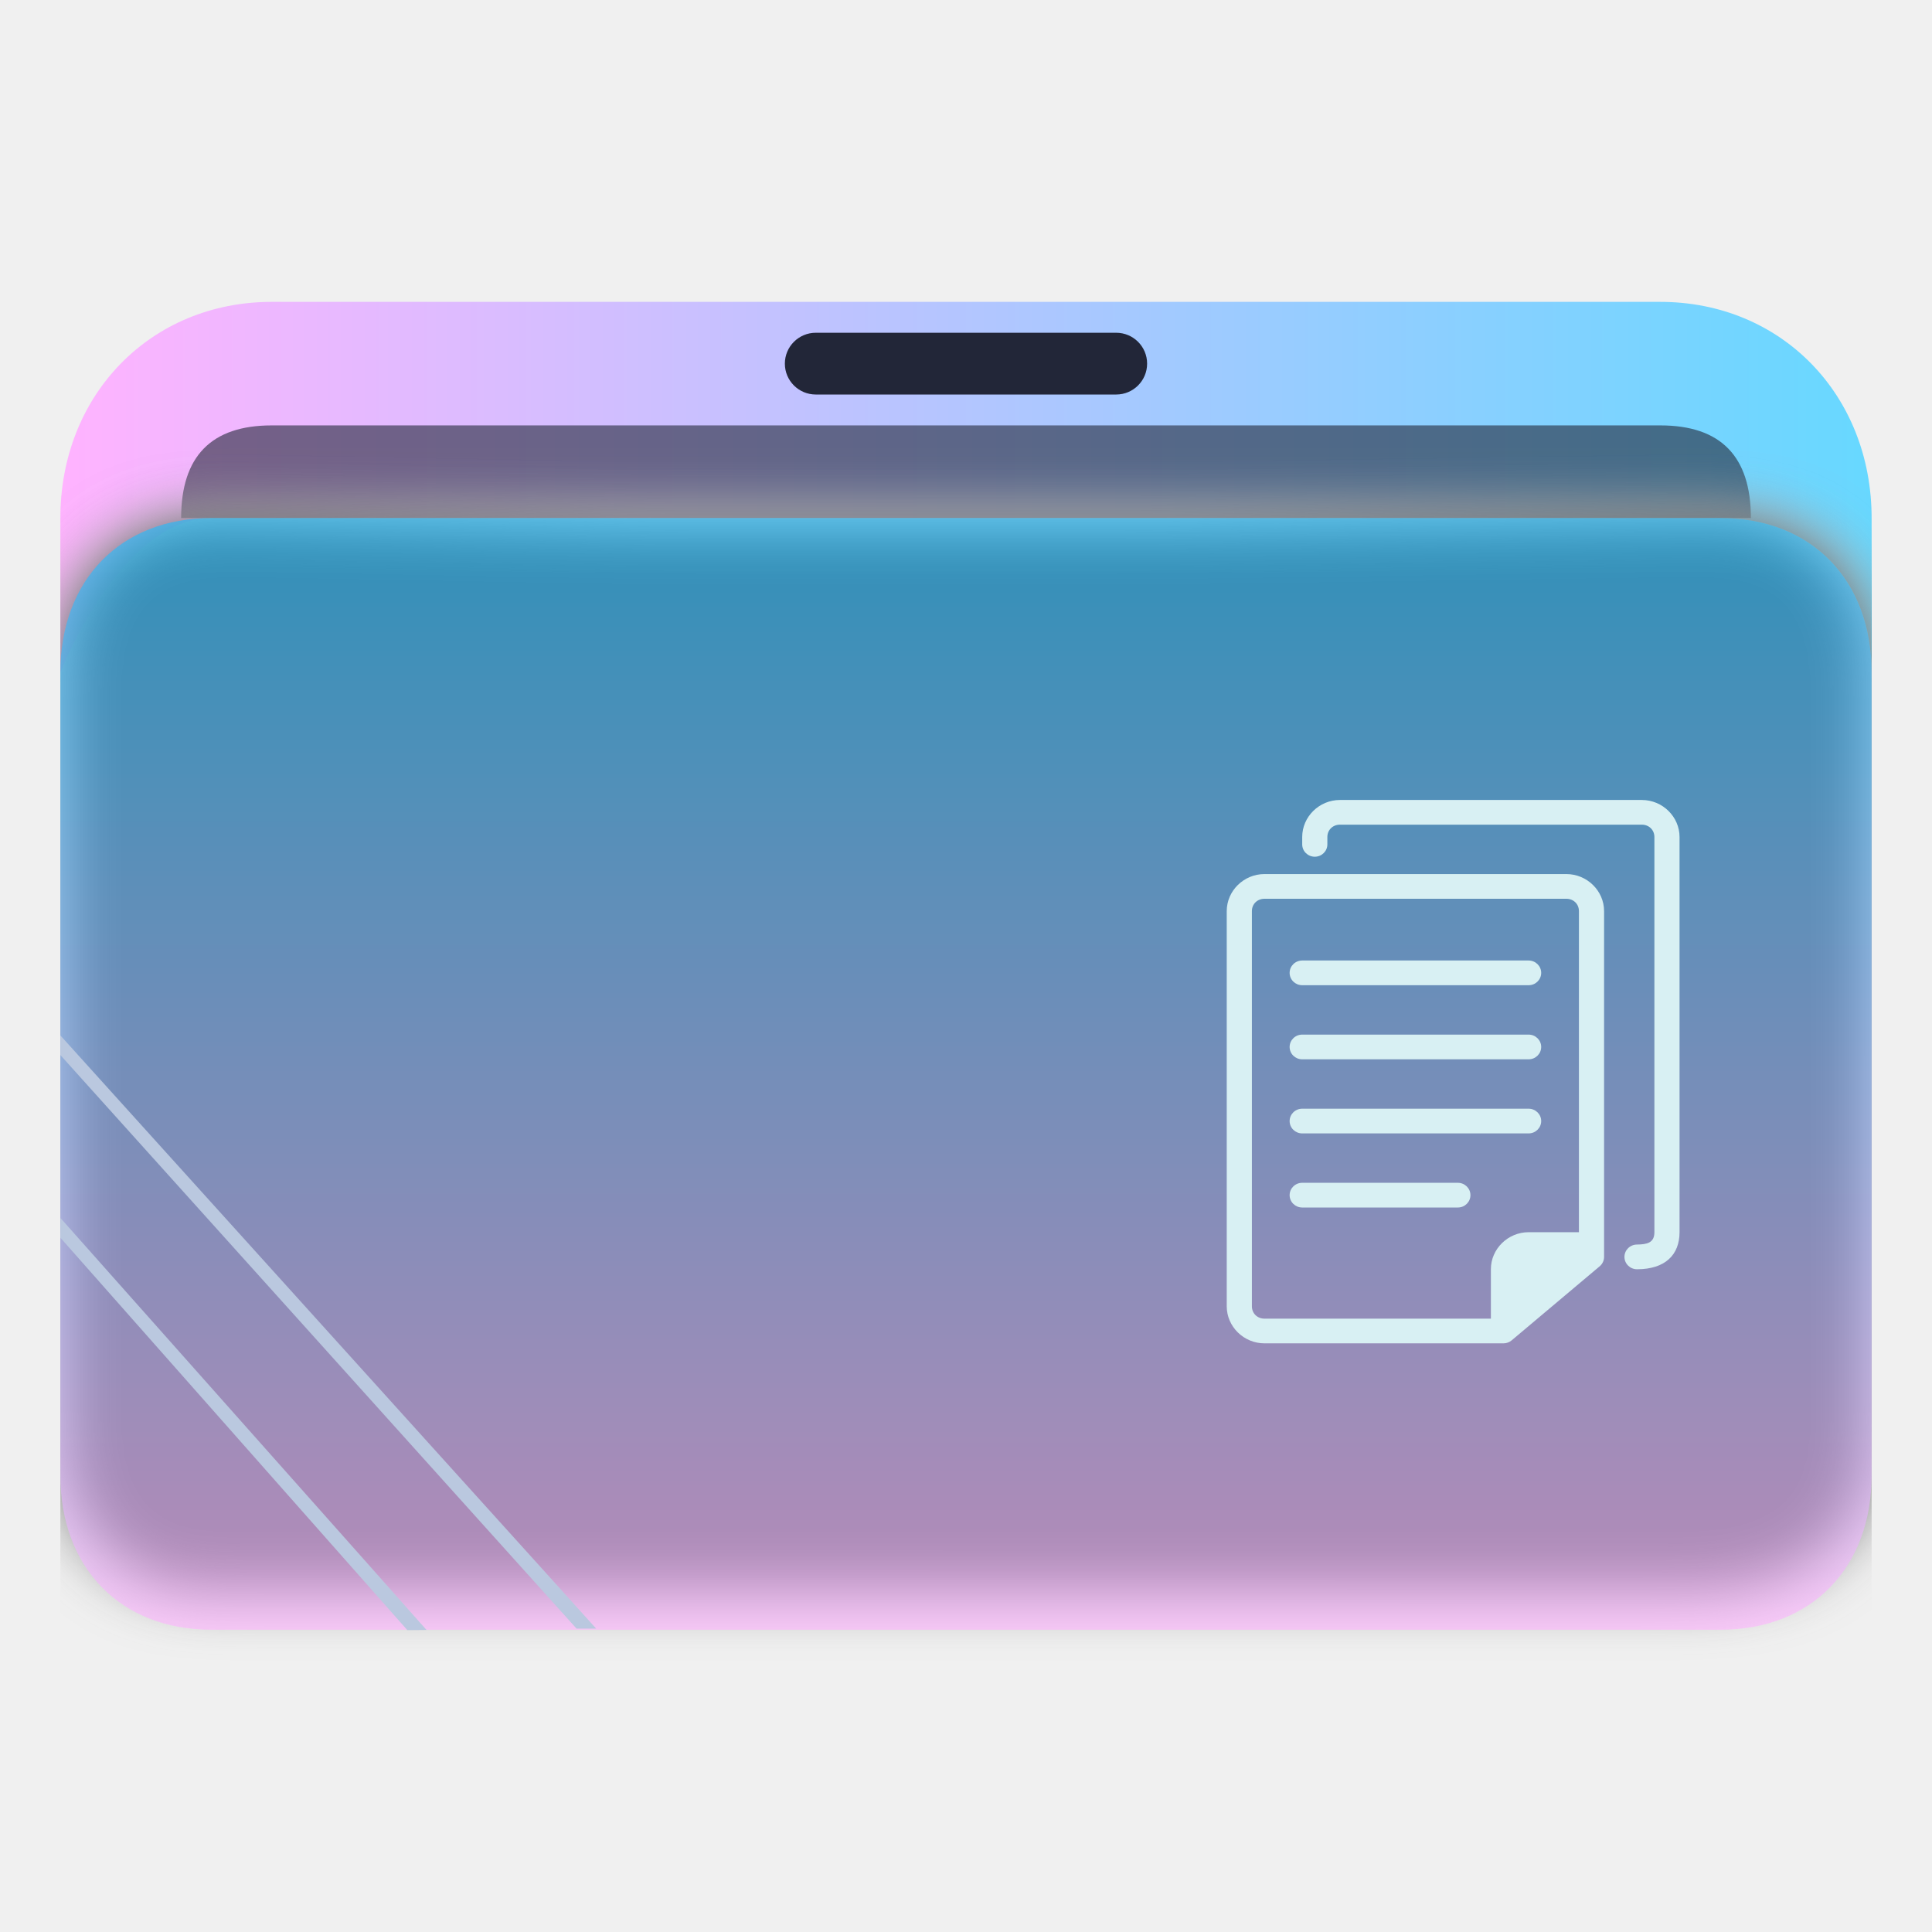
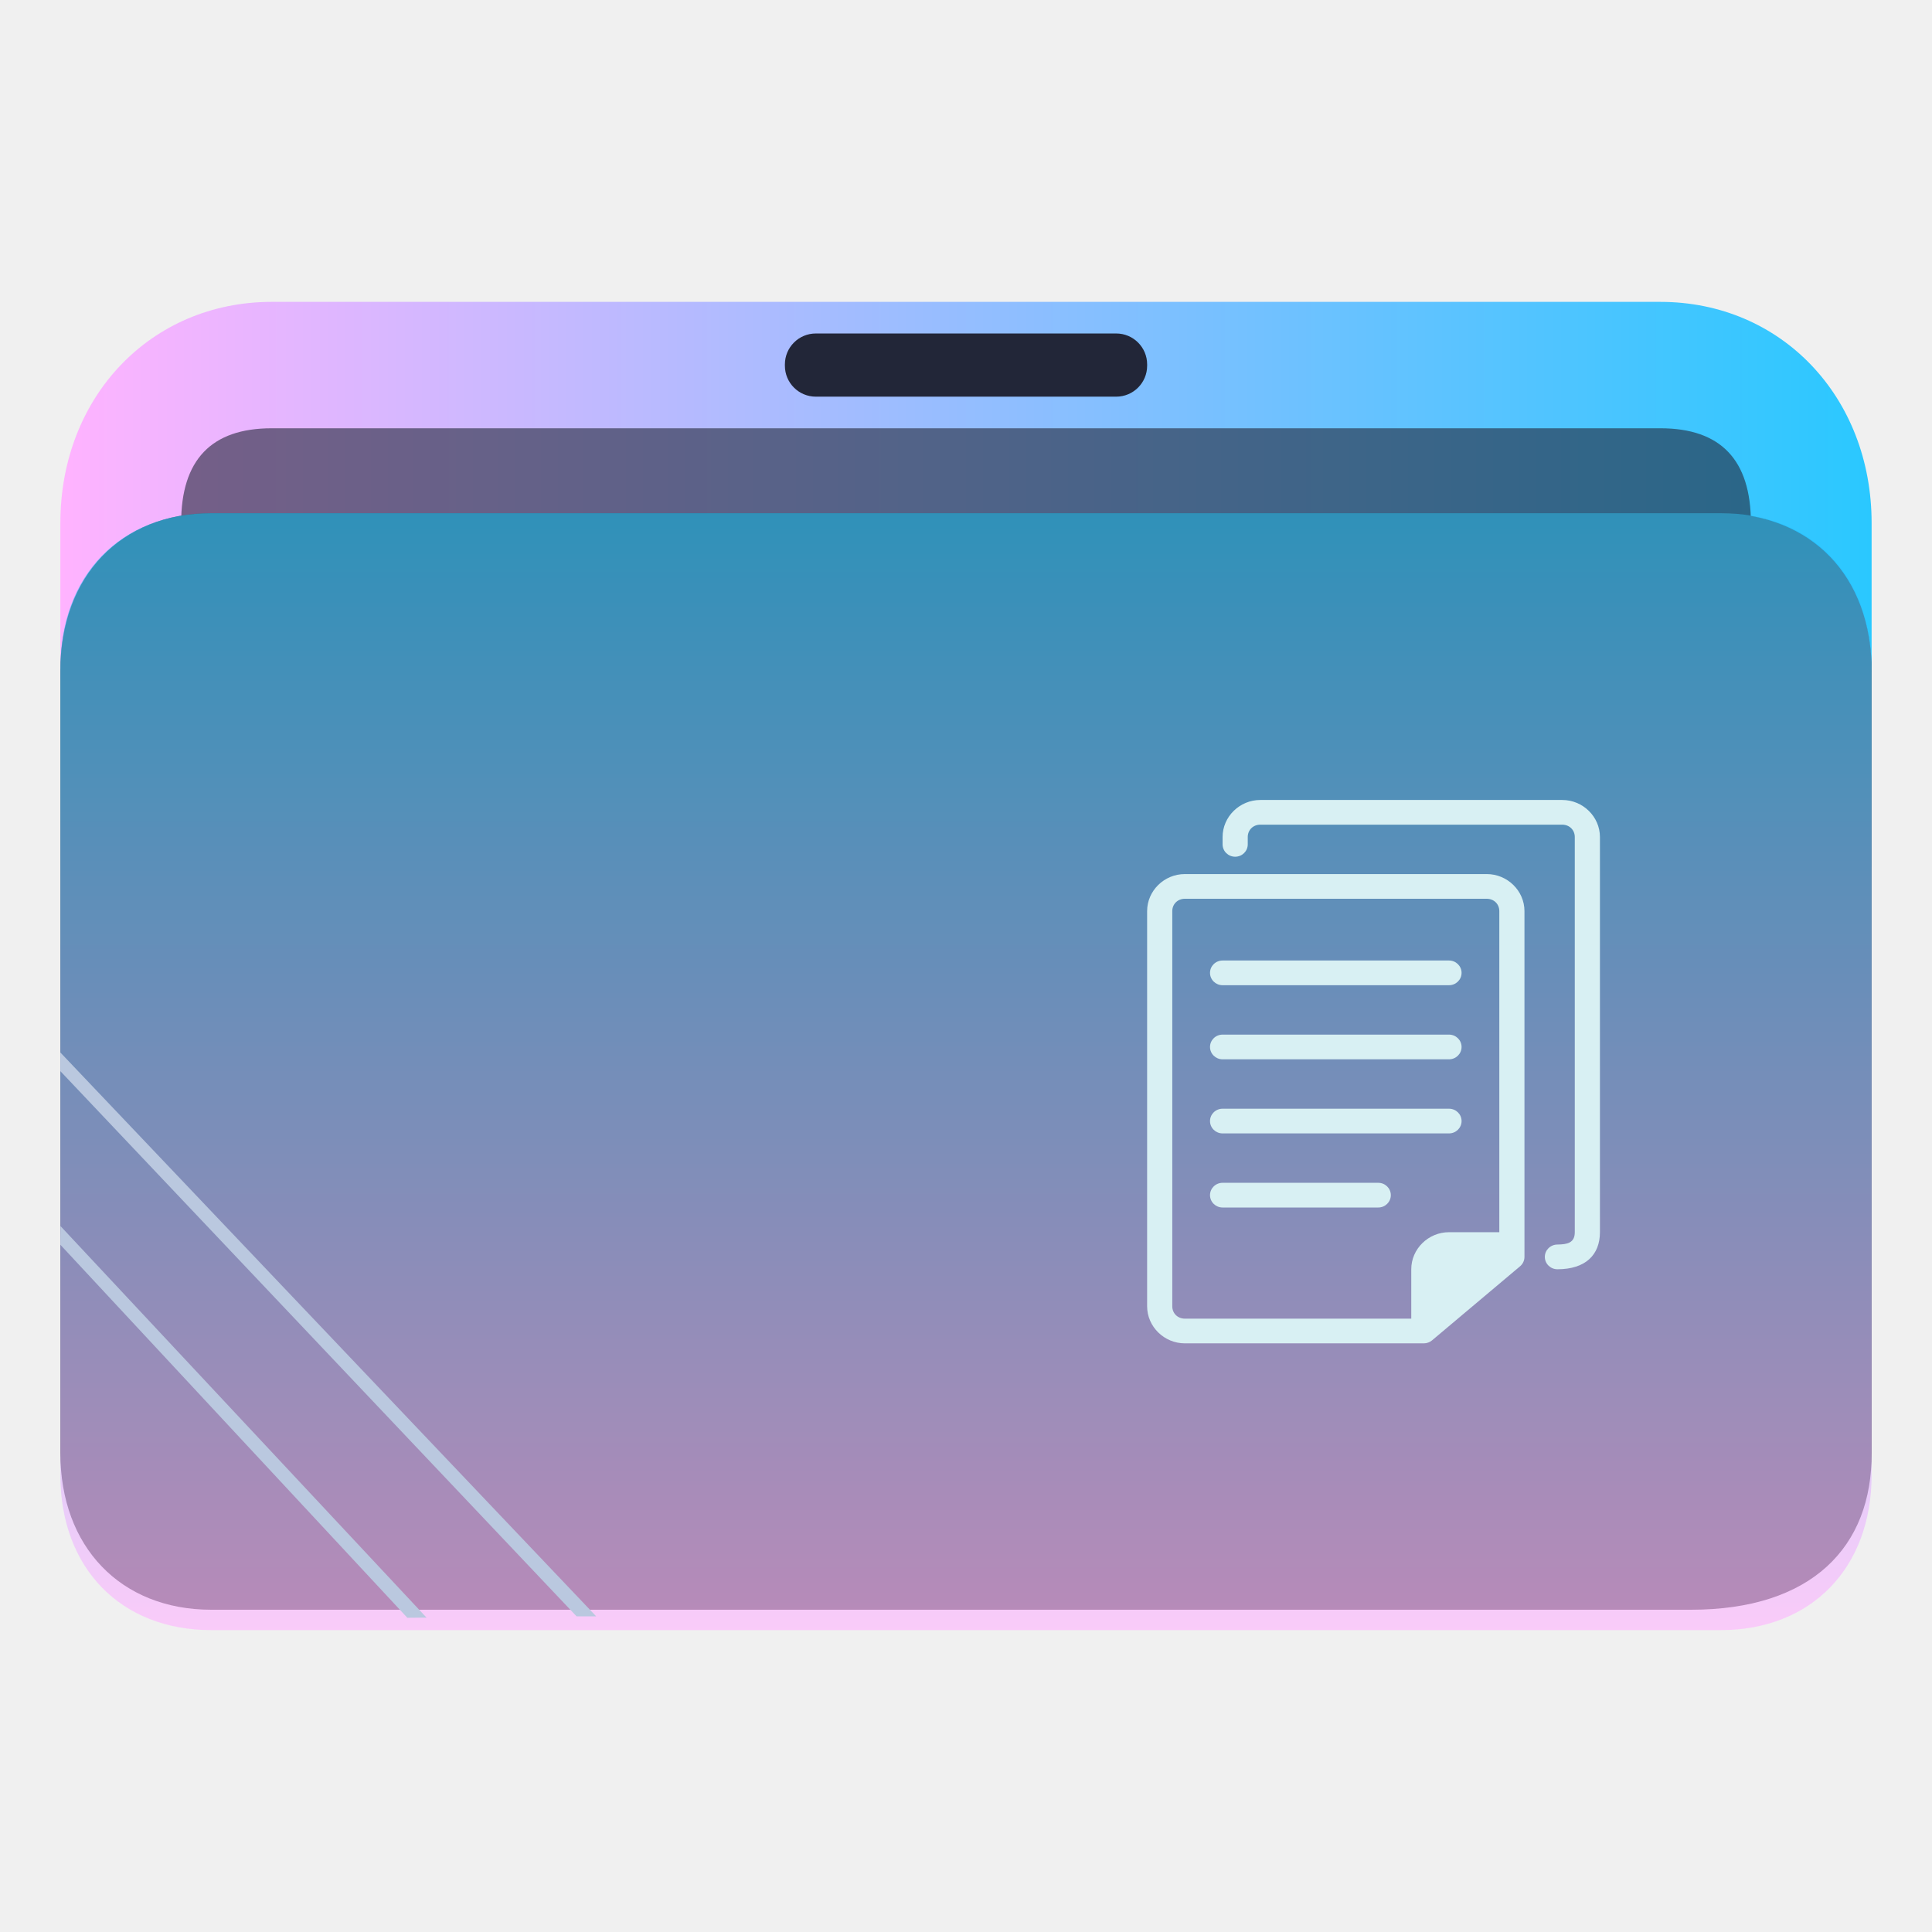
<svg xmlns="http://www.w3.org/2000/svg" xmlns:xlink="http://www.w3.org/1999/xlink" width="64" version="1.1" height="64" id="svg17">
  <defs id="defs5455">
+     <linearGradient id="linearGradient2">
+       <stop style="stop-color:#ffb3ff;stop-opacity:1;" offset="0" id="stop1" />
+       <stop style="stop-color:#2ac8ff;stop-opacity:1;" offset="1" id="stop2" />
+     </linearGradient>
    <linearGradient id="linearGradient6823">
      <stop style="stop-color:#ffb3ff;stop-opacity:1;" offset="0" id="stop6819" />
      <stop style="stop-color:#00bdff;stop-opacity:1;" offset="1" id="stop6821" />
    </linearGradient>
-     <linearGradient xlink:href="#linearGradient2303" id="linearGradient1419" x1="0.529" y1="5.027" x2="16.404" y2="5.027" gradientUnits="userSpaceOnUse" gradientTransform="matrix(3.779602,0,0,3.866275,384.5714,480.4999)" />
    <clipPath clipPathUnits="userSpaceOnUse" id="clipPath79425-9-5-3">
      <rect style="opacity:0.5;fill:#000000;fill-opacity:1;stroke:none;stroke-width:0.856;stroke-dasharray:none;stroke-opacity:1;paint-order:stroke fill markers" id="rect79427-1-9-6" width="26.418" height="29.038" x="-16.228" y="-6.485" />
    </clipPath>
-     <filter style="color-interpolation-filters:sRGB" id="filter77953-2-4-7" x="-0.041" y="-0.067" width="1.081" height="1.135">
-       <feGaussianBlur stdDeviation="0.446" id="feGaussianBlur77955-7-9-5" />
-     </filter>
    <clipPath clipPathUnits="userSpaceOnUse" id="clipPath79425-9-5-5">
      <rect style="opacity:0.5;fill:#000000;fill-opacity:1;stroke:none;stroke-width:0.856;stroke-dasharray:none;stroke-opacity:1;paint-order:stroke fill markers" id="rect79427-1-9-62" width="26.418" height="29.038" x="-16.228" y="-6.485" />
    </clipPath>
-     <filter style="color-interpolation-filters:sRGB" id="filter77953-2-4-9" x="-0.041" y="-0.065" width="1.081" height="1.13">
-       <feGaussianBlur stdDeviation="0.446" id="feGaussianBlur77955-7-9-1" />
-     </filter>
-     <linearGradient xlink:href="#linearGradient6823" id="linearGradient1662" gradientUnits="userSpaceOnUse" gradientTransform="matrix(3.775718,0,0,3.90327,384.5766,479.8931)" x1="9.326" y1="14.832" x2="9.326" y2="4.27" />
-     <linearGradient id="linearGradient2303">
-       <stop style="stop-color:#ffb3ff;stop-opacity:1;" offset="0" id="stop2299" />
-       <stop style="stop-color:#67d8ff;stop-opacity:1;" offset="1" id="stop2301" />
-     </linearGradient>
+     <linearGradient xlink:href="#linearGradient2" id="linearGradient1419-3" x1="0.529" y1="5.027" x2="16.404" y2="5.027" gradientUnits="userSpaceOnUse" gradientTransform="matrix(3.779602,0,0,3.866274,384.5714,480.4998)" />
+     <clipPath clipPathUnits="userSpaceOnUse" id="clipPath79425-9-5-5-6">
+       <rect style="opacity:0.5;fill:#000000;fill-opacity:1;stroke:none;stroke-width:0.856;stroke-dasharray:none;stroke-opacity:1;paint-order:stroke fill markers" id="rect79427-1-9-62-7" width="26.418" height="29.038" x="-16.228" y="-6.485" />
+     </clipPath>
+     <linearGradient xlink:href="#linearGradient6823" id="linearGradient1662-5" gradientUnits="userSpaceOnUse" gradientTransform="matrix(3.775718,0,0,3.90327,384.5766,479.8931)" x1="9.326" y1="14.832" x2="9.326" y2="4.27" />
  </defs>
  <g id="layer1" transform="translate(-384.5714,-483.798)">
    <g id="g4" transform="matrix(0.2479861,0,0,0.213464,389.9221,511.1248)" />
-     <path id="path32082-9" style="fill:url(#linearGradient1419);fill-opacity:1.0;stroke:none;stroke-width:5.117;stroke-linecap:round;stroke-linejoin:round;stroke-opacity:0.03" d="m 393.571,493.798 c -4,0 -7,3.069 -7,7.161 v 5.115 c 0,0 2,-5.115 5,-5.115 h 8 12 6 24 c 3,0 5,2.046 5,5.115 v 0 0 -5.115 c 0,-4.092 -3,-7.161 -7,-7.161 h -24.071 -5.929 -9 z" />
-     <rect x="410.571" y="494.821" width="12" height="2.046" ry="1.025" stroke-width="3.419" style="fill:#222638;fill-opacity:1;paint-order:stroke markers fill" id="rect12-5-9-3-9" />
-     <path d="m 418.305,497.89 h -3.467 -4.333 -16.933 c -2,0 -3,1.023 -3,3.069 v 0 0 h 52 v 0 0 c 0,-2.046 -1,-3.069 -3,-3.069 z" style="fill:#222638;fill-opacity:1;stroke-width:2.339;paint-order:markers stroke fill" id="path8-7-2-9-6-1-7-5" opacity="0.6" />
-     <path style="display:inline;fill:#ffffff;fill-opacity:1;stroke:none;stroke-width:2.778;stroke-linecap:round;stroke-linejoin:round;stroke-opacity:0.03;filter:url(#filter77953-2-4-7)" d="m -14.026,3.079 h 6.166 4.845 3.083 7.928 c 1.321,0 2.202,0.944 2.202,2.359 l -0.008,11.196 c 0.008,1.415 -1.497,2.225 -2.634,2.232 L -14.026,18.993 c -1.321,0.008 -2.202,-0.944 -2.202,-2.359 l 1e-6,-11.323 c -1e-6,-1.288 0.882,-2.216 2.202,-2.232 z" id="path1611-1-8-0-7-3" clip-path="url(#clipPath79425-9-5-3)" transform="matrix(2.270514,0,0,2.168187,423.4168,494.2818)" />
-     <path style="display:inline;fill:#4f4f4f;fill-opacity:1;stroke:none;stroke-width:2.778;stroke-linecap:round;stroke-linejoin:round;stroke-opacity:0.03;filter:url(#filter77953-2-4-9)" d="m -14.026,2.501 6.167,0.121 H -3.015 0.068 L 7.988,2.501 C 9.31,2.516 10.19,3.444 10.19,4.874 l -2.06e-4,11.76 c 0.008,1.415 -0.873,2.359 -2.634,2.359 H -14.026 c -1.321,0 -2.202,-0.944 -2.202,-2.359 V 4.874 c 0,-1.424 0.881,-2.373 2.201,-2.373 z" id="path1611-1-8-0-7-2" clip-path="url(#clipPath79425-9-5-5)" transform="matrix(2.271201,0,0,2.155042,423.428,495.5685)" />
-     <path d="m 418.571,500.959 h -4 -5 -18 c -3,0 -5,2.046 -5,5.115 v 26.596 c 0,3.069 2,5.115 5,5.115 h 50 c 3,0 5,-2.046 5,-5.115 v -26.596 c 0,-3.069 -2,-5.115 -5,-5.115 z" style="fill:url(#linearGradient1662);fill-opacity:1;stroke-width:3.838;paint-order:markers stroke fill" id="path8-7-2-9-6-1-9" opacity="0.6" />
-     <path d="m 386.571,518.748 17.1,19 h -10e-6 0.65 l -17.75,-19.65 v 0 0 z" id="path2653-4" style="fill:#bac8df;fill-opacity:1;stroke-width:0.481" />
-     <path d="m 386.571,524.798 11.485,12.989 -1e-5,0.011 0.65,-0.006 v 0.006 l -12.13,-13.65 v 0 0 z" id="path2653-4-3" style="fill:#bac8df;fill-opacity:1;stroke-width:0.33" />
-     <g transform="matrix(0.416667,0,0,0.4090909,422.7087,534.0253)" id="g14-6-5" style="fill:#d8f0f3;fill-opacity:1">
-       <path style="color:#000000;font-style:normal;font-variant:normal;font-weight:normal;font-stretch:normal;font-size:medium;line-height:normal;font-family:sans-serif;font-variant-ligatures:normal;font-variant-position:normal;font-variant-caps:normal;font-variant-numeric:normal;font-variant-alternates:normal;font-variant-east-asian:normal;font-feature-settings:normal;font-variation-settings:normal;text-indent:0;text-align:start;text-decoration:none;text-decoration-line:none;text-decoration-style:solid;text-decoration-color:#000000;letter-spacing:normal;word-spacing:normal;text-transform:none;writing-mode:lr-tb;direction:ltr;text-orientation:mixed;dominant-baseline:auto;baseline-shift:baseline;text-anchor:start;white-space:normal;shape-padding:0;shape-margin:0;inline-size:0;clip-rule:nonzero;display:inline;overflow:visible;visibility:visible;opacity:1;isolation:auto;mix-blend-mode:normal;color-interpolation:sRGB;color-interpolation-filters:linearRGB;solid-color:#000000;solid-opacity:1;fill:#d8f0f3;fill-opacity:1;fill-rule:nonzero;stroke:none;stroke-linecap:round;stroke-linejoin:round;stroke-miterlimit:4;stroke-dasharray:none;stroke-dashoffset:0;stroke-opacity:1;color-rendering:auto;image-rendering:auto;shape-rendering:auto;text-rendering:auto;enable-background:accumulate;stop-color:#000000;stop-opacity:1" d="m 9,-52 c -1.645,0 -3,1.355 -3,3 v 32 c 0,1.645 1.355,3 3,3 h 19 c 0.239,3.8e-5 0.469,-0.085 0.65,-0.24 l 7,-6 c 0.222,-0.19 0.35,-0.468 0.35,-0.76 v -28 c 0,-1.645 -1.355,-3 -3,-3 z m 0,2 h 24 c 0.571,0 1,0.429 1,1 v 26 h -4 c -1.645,0 -3,1.355 -3,3 v 4 h -18 c -0.571,0 -1,-0.429 -1,-1 v -32 c 0,-0.571 0.429,-1 1,-1 z m 24.465,29 z" id="path2-2-6" />
-       <path style="color:#000000;font-style:normal;font-variant:normal;font-weight:normal;font-stretch:normal;font-size:medium;line-height:normal;font-family:sans-serif;font-variant-ligatures:normal;font-variant-position:normal;font-variant-caps:normal;font-variant-numeric:normal;font-variant-alternates:normal;font-variant-east-asian:normal;font-feature-settings:normal;font-variation-settings:normal;text-indent:0;text-align:start;text-decoration:none;text-decoration-line:none;text-decoration-style:solid;text-decoration-color:#000000;letter-spacing:normal;word-spacing:normal;text-transform:none;writing-mode:lr-tb;direction:ltr;text-orientation:mixed;dominant-baseline:auto;baseline-shift:baseline;text-anchor:start;white-space:normal;shape-padding:0;shape-margin:0;inline-size:0;clip-rule:nonzero;display:inline;overflow:visible;visibility:visible;opacity:1;isolation:auto;mix-blend-mode:normal;color-interpolation:sRGB;color-interpolation-filters:linearRGB;solid-color:#000000;solid-opacity:1;fill:#d8f0f3;fill-opacity:1;fill-rule:nonzero;stroke:none;stroke-linecap:round;stroke-linejoin:round;stroke-miterlimit:4;stroke-dasharray:none;stroke-dashoffset:0;stroke-opacity:1;color-rendering:auto;image-rendering:auto;shape-rendering:auto;text-rendering:auto;enable-background:accumulate;stop-color:#000000;stop-opacity:1" d="m 15,-58 c -1.645,0 -3,1.355 -3,3 v 0.596 c 0,0.552 0.448,1 1,1 0.552,0 1,-0.448 1,-1 V -55 c 0,-0.571 0.429,-1 1,-1 h 24 c 0.571,0 1,0.429 1,1 v 32 c 0,0.863 -0.581,0.988 -1.381,1 -0.552,0 -1,0.448 -1,1 0,0.552 0.448,1 1,1 C 40.857,-20 42,-21.167 42,-23 v -32 c 0,-1.645 -1.355,-3 -3,-3 z" id="path4-6-2" />
-       <path style="color:#000000;font-style:normal;font-variant:normal;font-weight:normal;font-stretch:normal;font-size:medium;line-height:normal;font-family:sans-serif;font-variant-ligatures:normal;font-variant-position:normal;font-variant-caps:normal;font-variant-numeric:normal;font-variant-alternates:normal;font-variant-east-asian:normal;font-feature-settings:normal;font-variation-settings:normal;text-indent:0;text-align:start;text-decoration:none;text-decoration-line:none;text-decoration-style:solid;text-decoration-color:#000000;letter-spacing:normal;word-spacing:normal;text-transform:none;writing-mode:lr-tb;direction:ltr;text-orientation:mixed;dominant-baseline:auto;baseline-shift:baseline;text-anchor:start;white-space:normal;shape-padding:0;shape-margin:0;inline-size:0;clip-rule:nonzero;display:inline;overflow:visible;visibility:visible;opacity:1;isolation:auto;mix-blend-mode:normal;color-interpolation:sRGB;color-interpolation-filters:linearRGB;solid-color:#000000;solid-opacity:1;fill:#d8f0f3;fill-opacity:1;fill-rule:nonzero;stroke:none;stroke-linecap:round;stroke-linejoin:miter;stroke-miterlimit:4;stroke-dasharray:none;stroke-dashoffset:0;stroke-opacity:1;color-rendering:auto;image-rendering:auto;shape-rendering:auto;text-rendering:auto;enable-background:accumulate;stop-color:#000000;stop-opacity:1" d="m 12,-45 a 1,1 0 0 0 -1,1 1,1 0 0 0 1,1 h 18 a 1,1 0 0 0 1,-1 1,1 0 0 0 -1,-1 z" id="path6-1-9" />
-       <path style="color:#000000;font-style:normal;font-variant:normal;font-weight:normal;font-stretch:normal;font-size:medium;line-height:normal;font-family:sans-serif;font-variant-ligatures:normal;font-variant-position:normal;font-variant-caps:normal;font-variant-numeric:normal;font-variant-alternates:normal;font-variant-east-asian:normal;font-feature-settings:normal;font-variation-settings:normal;text-indent:0;text-align:start;text-decoration:none;text-decoration-line:none;text-decoration-style:solid;text-decoration-color:#000000;letter-spacing:normal;word-spacing:normal;text-transform:none;writing-mode:lr-tb;direction:ltr;text-orientation:mixed;dominant-baseline:auto;baseline-shift:baseline;text-anchor:start;white-space:normal;shape-padding:0;shape-margin:0;inline-size:0;clip-rule:nonzero;display:inline;overflow:visible;visibility:visible;opacity:1;isolation:auto;mix-blend-mode:normal;color-interpolation:sRGB;color-interpolation-filters:linearRGB;solid-color:#000000;solid-opacity:1;fill:#d8f0f3;fill-opacity:1;fill-rule:nonzero;stroke:none;stroke-linecap:round;stroke-linejoin:miter;stroke-miterlimit:4;stroke-dasharray:none;stroke-dashoffset:0;stroke-opacity:1;color-rendering:auto;image-rendering:auto;shape-rendering:auto;text-rendering:auto;enable-background:accumulate;stop-color:#000000;stop-opacity:1" d="m 12,-39 a 1,1 0 0 0 -1,1 1,1 0 0 0 1,1 h 18 a 1,1 0 0 0 1,-1 1,1 0 0 0 -1,-1 z" id="path8-8-1" />
-       <path style="color:#000000;font-style:normal;font-variant:normal;font-weight:normal;font-stretch:normal;font-size:medium;line-height:normal;font-family:sans-serif;font-variant-ligatures:normal;font-variant-position:normal;font-variant-caps:normal;font-variant-numeric:normal;font-variant-alternates:normal;font-variant-east-asian:normal;font-feature-settings:normal;font-variation-settings:normal;text-indent:0;text-align:start;text-decoration:none;text-decoration-line:none;text-decoration-style:solid;text-decoration-color:#000000;letter-spacing:normal;word-spacing:normal;text-transform:none;writing-mode:lr-tb;direction:ltr;text-orientation:mixed;dominant-baseline:auto;baseline-shift:baseline;text-anchor:start;white-space:normal;shape-padding:0;shape-margin:0;inline-size:0;clip-rule:nonzero;display:inline;overflow:visible;visibility:visible;opacity:1;isolation:auto;mix-blend-mode:normal;color-interpolation:sRGB;color-interpolation-filters:linearRGB;solid-color:#000000;solid-opacity:1;fill:#d8f0f3;fill-opacity:1;fill-rule:nonzero;stroke:none;stroke-linecap:round;stroke-linejoin:miter;stroke-miterlimit:4;stroke-dasharray:none;stroke-dashoffset:0;stroke-opacity:1;color-rendering:auto;image-rendering:auto;shape-rendering:auto;text-rendering:auto;enable-background:accumulate;stop-color:#000000;stop-opacity:1" d="m 12,-33 a 1,1 0 0 0 -1,1 1,1 0 0 0 1,1 h 18 a 1,1 0 0 0 1,-1 1,1 0 0 0 -1,-1 z" id="path10-3-7-2" />
-       <path style="color:#000000;font-style:normal;font-variant:normal;font-weight:normal;font-stretch:normal;font-size:medium;line-height:normal;font-family:sans-serif;font-variant-ligatures:normal;font-variant-position:normal;font-variant-caps:normal;font-variant-numeric:normal;font-variant-alternates:normal;font-variant-east-asian:normal;font-feature-settings:normal;font-variation-settings:normal;text-indent:0;text-align:start;text-decoration:none;text-decoration-line:none;text-decoration-style:solid;text-decoration-color:#000000;letter-spacing:normal;word-spacing:normal;text-transform:none;writing-mode:lr-tb;direction:ltr;text-orientation:mixed;dominant-baseline:auto;baseline-shift:baseline;text-anchor:start;white-space:normal;shape-padding:0;shape-margin:0;inline-size:0;clip-rule:nonzero;display:inline;overflow:visible;visibility:visible;opacity:1;isolation:auto;mix-blend-mode:normal;color-interpolation:sRGB;color-interpolation-filters:linearRGB;solid-color:#000000;solid-opacity:1;fill:#d8f0f3;fill-opacity:1;fill-rule:nonzero;stroke:none;stroke-linecap:round;stroke-linejoin:miter;stroke-miterlimit:4;stroke-dasharray:none;stroke-dashoffset:0;stroke-opacity:1;color-rendering:auto;image-rendering:auto;shape-rendering:auto;text-rendering:auto;enable-background:accumulate;stop-color:#000000;stop-opacity:1" d="m 12,-27 a 1,1 0 0 0 -1,1 1,1 0 0 0 1,1 h 12.375 a 1,1 0 0 0 1,-1 1,1 0 0 0 -1,-1 z" id="path12-9-7" />
+     <path id="path32082-9-2" style="fill:url(#linearGradient1419-3);fill-opacity:1;stroke:none;stroke-width:5.117;stroke-linecap:round;stroke-linejoin:round;stroke-opacity:0.03" d="m 393.571,493.798 c -4,0 -7,3.14 -7,7.327 v 5.234 c 0,0 2,-5.234 5,-5.234 h 8 12 6 24 c 3,0 5,2.093 5,5.234 v 0 0 -5.234 c 0,-4.187 -3,-7.327 -7,-7.327 h -24.071 -5.929 -9 z" />
+     <rect x="410.572" y="494.845" width="12" height="2.093" ry="1.025" stroke-width="3.419" style="fill:#222638;fill-opacity:1;paint-order:stroke markers fill" id="rect12-5-9-3-9-9" rx="1.025" />
+     <path d="m 418.305,497.985 h -3.467 -4.333 -16.933 c -2,0 -3,1.047 -3,3.14 v 0 0 h 52 v 0 0 c 0,-2.093 -1,-3.14 -3,-3.14 z" style="fill:#222638;fill-opacity:1;stroke-width:2.339;paint-order:markers stroke fill" id="path8-7-2-9-6-1-7-5-1" opacity="0.6" />
+     <path style="display:inline;fill:#4f4f4f;fill-opacity:1;stroke:none;stroke-width:2.748;stroke-linecap:round;stroke-linejoin:round;stroke-opacity:0.03" d="m -14.026,2.501 6.167,4.13e-5 H -3.015 0.068 L 7.988,2.501 C 9.31,2.516 10.19,3.444 10.19,4.874 l -2.06e-4,11.76 c 0.008,1.415 -0.873,2.359 -2.634,2.359 H -14.026 c -1.321,0 -2.202,-0.944 -2.202,-2.359 V 4.874 c 0,-1.424 0.881,-2.373 2.201,-2.373 z" id="path1611-1-8-0-7-2-0" clip-path="url(#clipPath79425-9-5-5-6)" transform="matrix(2.271201,0,0,2.202582,423.428,495.2891)" />
+     <path d="m 418.571,500.798 h -4 -5 -18 c -3,0 -5,2.056 -5,5.139 v 26.722 c 0,3.083 2,5.139 5,5.139 h 50 c 3,0 5,-2.056 5,-5.139 v -26.722 c 0,-3.083 -2,-5.139 -5,-5.139 z" style="fill:url(#linearGradient1662-5);fill-opacity:1;stroke-width:3.838;paint-order:markers stroke fill" id="path8-7-2-9-6-1-9-2" opacity="0.6" />
+     <path d="m 386.571,519.281 17.1,18.06 h -10e-6 0.65 l -17.75,-18.678 v 0 0 z" id="path2653-4-7" style="fill:#bac8df;fill-opacity:1;stroke-width:0.481" />
+     <path d="m 386.571,525.032 11.485,12.347 -1e-5,0.01 0.65,-0.006 v 0.006 l -12.13,-12.975 v 0 0 z" id="path2653-4-3-0" style="fill:#bac8df;fill-opacity:1;stroke-width:0.33" />
+     <g transform="matrix(0.416667,0,0,0.4090909,420.0714,534.0253)" id="g14-6-5-6" style="fill:#d8f0f3;fill-opacity:1">
+       <path style="color:#000000;font-style:normal;font-variant:normal;font-weight:normal;font-stretch:normal;font-size:medium;line-height:normal;font-family:sans-serif;font-variant-ligatures:normal;font-variant-position:normal;font-variant-caps:normal;font-variant-numeric:normal;font-variant-alternates:normal;font-variant-east-asian:normal;font-feature-settings:normal;font-variation-settings:normal;text-indent:0;text-align:start;text-decoration:none;text-decoration-line:none;text-decoration-style:solid;text-decoration-color:#000000;letter-spacing:normal;word-spacing:normal;text-transform:none;writing-mode:lr-tb;direction:ltr;text-orientation:mixed;dominant-baseline:auto;baseline-shift:baseline;text-anchor:start;white-space:normal;shape-padding:0;shape-margin:0;inline-size:0;clip-rule:nonzero;display:inline;overflow:visible;visibility:visible;opacity:1;isolation:auto;mix-blend-mode:normal;color-interpolation:sRGB;color-interpolation-filters:linearRGB;solid-color:#000000;solid-opacity:1;fill:#d8f0f3;fill-opacity:1;fill-rule:nonzero;stroke:none;stroke-linecap:round;stroke-linejoin:round;stroke-miterlimit:4;stroke-dasharray:none;stroke-dashoffset:0;stroke-opacity:1;color-rendering:auto;image-rendering:auto;shape-rendering:auto;text-rendering:auto;enable-background:accumulate;stop-color:#000000;stop-opacity:1" d="m 9,-52 c -1.645,0 -3,1.355 -3,3 v 32 c 0,1.645 1.355,3 3,3 h 19 c 0.239,3.8e-5 0.469,-0.085 0.65,-0.24 l 7,-6 c 0.222,-0.19 0.35,-0.468 0.35,-0.76 v -28 c 0,-1.645 -1.355,-3 -3,-3 z m 0,2 h 24 c 0.571,0 1,0.429 1,1 v 26 h -4 c -1.645,0 -3,1.355 -3,3 v 4 h -18 c -0.571,0 -1,-0.429 -1,-1 v -32 c 0,-0.571 0.429,-1 1,-1 z m 24.465,29 z" id="path2-2-6-2" />
+       <path style="color:#000000;font-style:normal;font-variant:normal;font-weight:normal;font-stretch:normal;font-size:medium;line-height:normal;font-family:sans-serif;font-variant-ligatures:normal;font-variant-position:normal;font-variant-caps:normal;font-variant-numeric:normal;font-variant-alternates:normal;font-variant-east-asian:normal;font-feature-settings:normal;font-variation-settings:normal;text-indent:0;text-align:start;text-decoration:none;text-decoration-line:none;text-decoration-style:solid;text-decoration-color:#000000;letter-spacing:normal;word-spacing:normal;text-transform:none;writing-mode:lr-tb;direction:ltr;text-orientation:mixed;dominant-baseline:auto;baseline-shift:baseline;text-anchor:start;white-space:normal;shape-padding:0;shape-margin:0;inline-size:0;clip-rule:nonzero;display:inline;overflow:visible;visibility:visible;opacity:1;isolation:auto;mix-blend-mode:normal;color-interpolation:sRGB;color-interpolation-filters:linearRGB;solid-color:#000000;solid-opacity:1;fill:#d8f0f3;fill-opacity:1;fill-rule:nonzero;stroke:none;stroke-linecap:round;stroke-linejoin:round;stroke-miterlimit:4;stroke-dasharray:none;stroke-dashoffset:0;stroke-opacity:1;color-rendering:auto;image-rendering:auto;shape-rendering:auto;text-rendering:auto;enable-background:accumulate;stop-color:#000000;stop-opacity:1" d="m 15,-58 c -1.645,0 -3,1.355 -3,3 v 0.596 c 0,0.552 0.448,1 1,1 0.552,0 1,-0.448 1,-1 V -55 c 0,-0.571 0.429,-1 1,-1 h 24 c 0.571,0 1,0.429 1,1 v 32 c 0,0.863 -0.581,0.988 -1.381,1 -0.552,0 -1,0.448 -1,1 0,0.552 0.448,1 1,1 C 40.857,-20 42,-21.167 42,-23 v -32 c 0,-1.645 -1.355,-3 -3,-3 z" id="path4-6-2-6" />
+       <path style="color:#000000;font-style:normal;font-variant:normal;font-weight:normal;font-stretch:normal;font-size:medium;line-height:normal;font-family:sans-serif;font-variant-ligatures:normal;font-variant-position:normal;font-variant-caps:normal;font-variant-numeric:normal;font-variant-alternates:normal;font-variant-east-asian:normal;font-feature-settings:normal;font-variation-settings:normal;text-indent:0;text-align:start;text-decoration:none;text-decoration-line:none;text-decoration-style:solid;text-decoration-color:#000000;letter-spacing:normal;word-spacing:normal;text-transform:none;writing-mode:lr-tb;direction:ltr;text-orientation:mixed;dominant-baseline:auto;baseline-shift:baseline;text-anchor:start;white-space:normal;shape-padding:0;shape-margin:0;inline-size:0;clip-rule:nonzero;display:inline;overflow:visible;visibility:visible;opacity:1;isolation:auto;mix-blend-mode:normal;color-interpolation:sRGB;color-interpolation-filters:linearRGB;solid-color:#000000;solid-opacity:1;fill:#d8f0f3;fill-opacity:1;fill-rule:nonzero;stroke:none;stroke-linecap:round;stroke-linejoin:miter;stroke-miterlimit:4;stroke-dasharray:none;stroke-dashoffset:0;stroke-opacity:1;color-rendering:auto;image-rendering:auto;shape-rendering:auto;text-rendering:auto;enable-background:accumulate;stop-color:#000000;stop-opacity:1" d="m 12,-45 a 1,1 0 0 0 -1,1 1,1 0 0 0 1,1 h 18 a 1,1 0 0 0 1,-1 1,1 0 0 0 -1,-1 z" id="path6-1-9-1" />
+       <path style="color:#000000;font-style:normal;font-variant:normal;font-weight:normal;font-stretch:normal;font-size:medium;line-height:normal;font-family:sans-serif;font-variant-ligatures:normal;font-variant-position:normal;font-variant-caps:normal;font-variant-numeric:normal;font-variant-alternates:normal;font-variant-east-asian:normal;font-feature-settings:normal;font-variation-settings:normal;text-indent:0;text-align:start;text-decoration:none;text-decoration-line:none;text-decoration-style:solid;text-decoration-color:#000000;letter-spacing:normal;word-spacing:normal;text-transform:none;writing-mode:lr-tb;direction:ltr;text-orientation:mixed;dominant-baseline:auto;baseline-shift:baseline;text-anchor:start;white-space:normal;shape-padding:0;shape-margin:0;inline-size:0;clip-rule:nonzero;display:inline;overflow:visible;visibility:visible;opacity:1;isolation:auto;mix-blend-mode:normal;color-interpolation:sRGB;color-interpolation-filters:linearRGB;solid-color:#000000;solid-opacity:1;fill:#d8f0f3;fill-opacity:1;fill-rule:nonzero;stroke:none;stroke-linecap:round;stroke-linejoin:miter;stroke-miterlimit:4;stroke-dasharray:none;stroke-dashoffset:0;stroke-opacity:1;color-rendering:auto;image-rendering:auto;shape-rendering:auto;text-rendering:auto;enable-background:accumulate;stop-color:#000000;stop-opacity:1" d="m 12,-39 a 1,1 0 0 0 -1,1 1,1 0 0 0 1,1 h 18 a 1,1 0 0 0 1,-1 1,1 0 0 0 -1,-1 z" id="path8-8-1-8" />
+       <path style="color:#000000;font-style:normal;font-variant:normal;font-weight:normal;font-stretch:normal;font-size:medium;line-height:normal;font-family:sans-serif;font-variant-ligatures:normal;font-variant-position:normal;font-variant-caps:normal;font-variant-numeric:normal;font-variant-alternates:normal;font-variant-east-asian:normal;font-feature-settings:normal;font-variation-settings:normal;text-indent:0;text-align:start;text-decoration:none;text-decoration-line:none;text-decoration-style:solid;text-decoration-color:#000000;letter-spacing:normal;word-spacing:normal;text-transform:none;writing-mode:lr-tb;direction:ltr;text-orientation:mixed;dominant-baseline:auto;baseline-shift:baseline;text-anchor:start;white-space:normal;shape-padding:0;shape-margin:0;inline-size:0;clip-rule:nonzero;display:inline;overflow:visible;visibility:visible;opacity:1;isolation:auto;mix-blend-mode:normal;color-interpolation:sRGB;color-interpolation-filters:linearRGB;solid-color:#000000;solid-opacity:1;fill:#d8f0f3;fill-opacity:1;fill-rule:nonzero;stroke:none;stroke-linecap:round;stroke-linejoin:miter;stroke-miterlimit:4;stroke-dasharray:none;stroke-dashoffset:0;stroke-opacity:1;color-rendering:auto;image-rendering:auto;shape-rendering:auto;text-rendering:auto;enable-background:accumulate;stop-color:#000000;stop-opacity:1" d="m 12,-33 a 1,1 0 0 0 -1,1 1,1 0 0 0 1,1 h 18 a 1,1 0 0 0 1,-1 1,1 0 0 0 -1,-1 z" id="path10-3-7-2-7" />
+       <path style="color:#000000;font-style:normal;font-variant:normal;font-weight:normal;font-stretch:normal;font-size:medium;line-height:normal;font-family:sans-serif;font-variant-ligatures:normal;font-variant-position:normal;font-variant-caps:normal;font-variant-numeric:normal;font-variant-alternates:normal;font-variant-east-asian:normal;font-feature-settings:normal;font-variation-settings:normal;text-indent:0;text-align:start;text-decoration:none;text-decoration-line:none;text-decoration-style:solid;text-decoration-color:#000000;letter-spacing:normal;word-spacing:normal;text-transform:none;writing-mode:lr-tb;direction:ltr;text-orientation:mixed;dominant-baseline:auto;baseline-shift:baseline;text-anchor:start;white-space:normal;shape-padding:0;shape-margin:0;inline-size:0;clip-rule:nonzero;display:inline;overflow:visible;visibility:visible;opacity:1;isolation:auto;mix-blend-mode:normal;color-interpolation:sRGB;color-interpolation-filters:linearRGB;solid-color:#000000;solid-opacity:1;fill:#d8f0f3;fill-opacity:1;fill-rule:nonzero;stroke:none;stroke-linecap:round;stroke-linejoin:miter;stroke-miterlimit:4;stroke-dasharray:none;stroke-dashoffset:0;stroke-opacity:1;color-rendering:auto;image-rendering:auto;shape-rendering:auto;text-rendering:auto;enable-background:accumulate;stop-color:#000000;stop-opacity:1" d="m 12,-27 a 1,1 0 0 0 -1,1 1,1 0 0 0 1,1 h 12.375 a 1,1 0 0 0 1,-1 1,1 0 0 0 -1,-1 z" id="path12-9-7-9" />
    </g>
  </g>
</svg>
